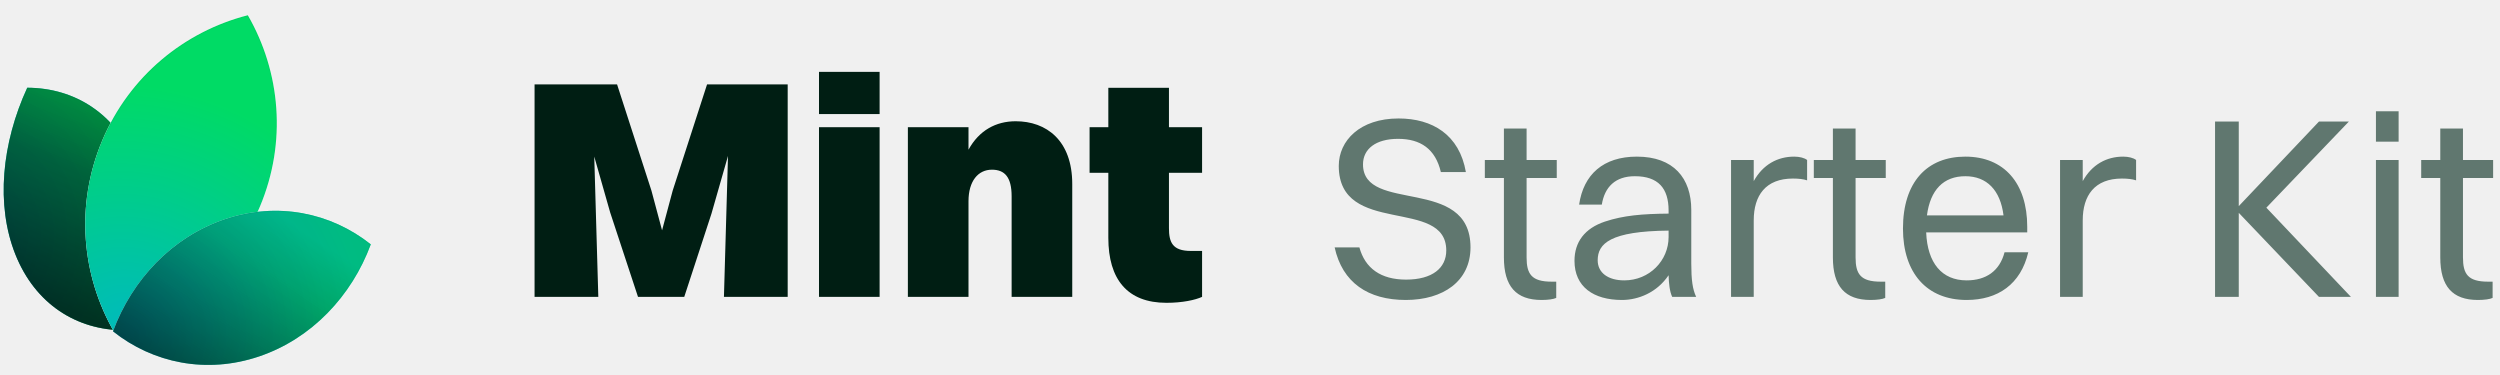
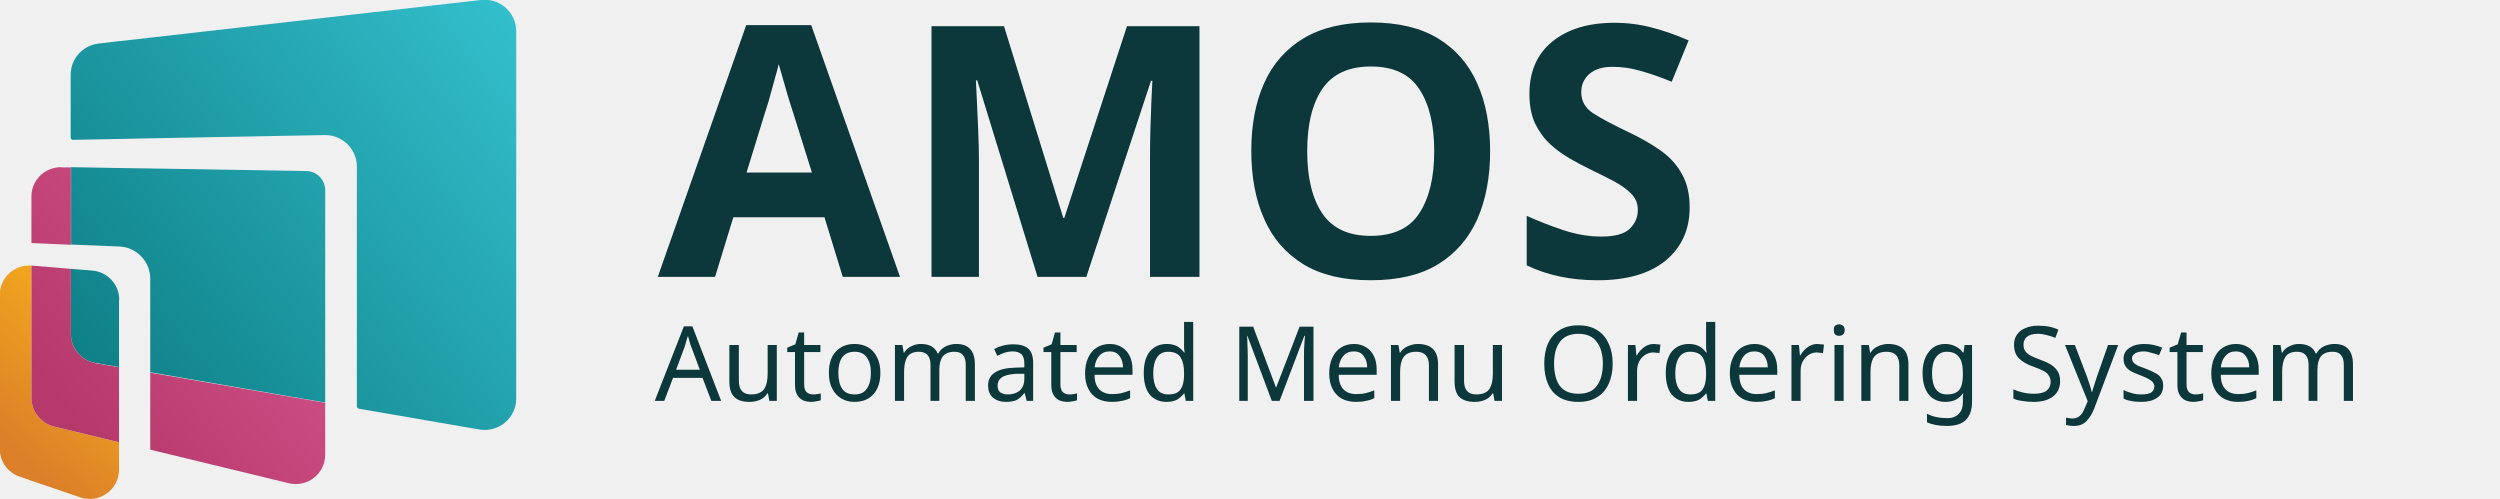
- <svg xmlns="http://www.w3.org/2000/svg" width="160" height="24" viewBox="0 0 160 24" fill="none">
-   <path d="M7.953 21.139C4.896 21.13 2.255 19.458 0.987 16.29C-0.28 13.121 0.109 9.163 1.744 5.615C4.801 5.624 7.442 7.296 8.71 10.465C9.977 13.633 9.588 17.591 7.953 21.139Z" fill="white" />
-   <path d="M7.953 21.139C4.896 21.13 2.255 19.458 0.987 16.29C-0.28 13.121 0.109 9.163 1.744 5.615C4.801 5.624 7.442 7.296 8.71 10.465C9.977 13.633 9.588 17.591 7.953 21.139Z" fill="url(#paint0_radial_115_86)" />
-   <path d="M7.953 21.139C4.896 21.13 2.255 19.458 0.987 16.29C-0.28 13.121 0.109 9.163 1.744 5.615C4.801 5.624 7.442 7.296 8.71 10.465C9.977 13.633 9.588 17.591 7.953 21.139Z" fill="black" fill-opacity="0.5" style="mix-blend-mode:hard-light" />
-   <path d="M7.953 21.139C4.896 21.13 2.255 19.458 0.987 16.29C-0.28 13.121 0.109 9.163 1.744 5.615C4.801 5.624 7.442 7.296 8.71 10.465C9.977 13.633 9.588 17.591 7.953 21.139Z" fill="url(#paint1_linear_115_86)" fill-opacity="0.5" style="mix-blend-mode:hard-light" />
-   <path d="M7.935 21.111C4.897 21.096 2.274 19.431 1.013 16.279C-0.248 13.124 0.136 9.182 1.762 5.643C4.8 5.659 7.423 7.324 8.684 10.476C9.945 13.63 9.561 17.572 7.935 21.111Z" stroke="url(#paint2_linear_115_86)" stroke-opacity="0.05" stroke-width="0.056" />
-   <path d="M7.31 21.257C11.354 20.221 14.884 17.375 16.628 13.236C18.373 9.097 17.945 4.587 15.86 0.976C11.816 2.012 8.287 4.858 6.542 8.998C4.797 13.137 5.225 17.646 7.31 21.257Z" fill="white" />
-   <path d="M7.31 21.257C11.354 20.221 14.884 17.375 16.628 13.236C18.373 9.097 17.945 4.587 15.86 0.976C11.816 2.012 8.287 4.858 6.542 8.998C4.797 13.137 5.225 17.646 7.31 21.257Z" fill="url(#paint3_radial_115_86)" />
-   <path d="M16.602 13.225C14.864 17.349 11.351 20.187 7.324 21.225C5.253 17.624 4.829 13.132 6.568 9.009C8.306 4.885 11.819 2.047 15.846 1.009C17.918 4.61 18.341 9.101 16.602 13.225Z" stroke="url(#paint4_linear_115_86)" stroke-opacity="0.05" stroke-width="0.056" />
-   <path d="M7.234 21.207C9.789 23.237 13.21 23.951 16.577 22.814C19.944 21.677 22.506 18.945 23.73 15.638C21.175 13.608 17.754 12.894 14.387 14.031C11.02 15.168 8.458 17.901 7.234 21.207Z" fill="white" />
-   <path d="M7.234 21.207C9.789 23.237 13.21 23.951 16.577 22.814C19.944 21.677 22.506 18.945 23.73 15.638C21.175 13.608 17.754 12.894 14.387 14.031C11.02 15.168 8.458 17.901 7.234 21.207Z" fill="url(#paint5_radial_115_86)" />
-   <path d="M7.234 21.207C9.789 23.237 13.21 23.951 16.577 22.814C19.944 21.677 22.506 18.945 23.73 15.638C21.175 13.608 17.754 12.894 14.387 14.031C11.02 15.168 8.458 17.901 7.234 21.207Z" fill="black" fill-opacity="0.2" style="mix-blend-mode:hard-light" />
-   <path d="M7.234 21.207C9.789 23.237 13.21 23.951 16.577 22.814C19.944 21.677 22.506 18.945 23.73 15.638C21.175 13.608 17.754 12.894 14.387 14.031C11.02 15.168 8.458 17.901 7.234 21.207Z" fill="url(#paint6_linear_115_86)" fill-opacity="0.5" style="mix-blend-mode:hard-light" />
-   <path d="M16.568 22.787C13.218 23.918 9.814 23.212 7.267 21.198C8.492 17.907 11.044 15.189 14.396 14.058C17.747 12.927 21.15 13.633 23.697 15.648C22.472 18.938 19.92 21.656 16.568 22.787Z" stroke="url(#paint7_linear_115_86)" stroke-opacity="0.05" stroke-width="0.056" />
-   <path d="M34.212 19V5.4H39.492L41.692 12.2L42.372 14.74L43.052 12.2L45.252 5.4H50.412V19H46.332L46.592 9.98L45.532 13.68L43.792 19H40.832L39.052 13.6L38.032 10.02L38.292 19H34.212ZM52.416 7.3V4.6H56.295V7.3H52.416ZM52.416 19V8.14H56.295V19H52.416ZM58.104 19V8.14H61.984V9.58C62.664 8.34 63.744 7.76 65.004 7.76C66.964 7.76 68.624 8.98 68.624 11.78V19H64.744V12.56C64.744 11.34 64.304 10.86 63.484 10.86C62.604 10.86 61.984 11.58 61.984 12.88V19H58.104ZM70.933 15.22V11.06H69.733V8.14H70.933V5.62H74.813V8.14H76.933V11.06H74.813V14.6C74.813 15.5 75.033 16.06 76.213 16.06H76.933V19C76.493 19.2 75.673 19.38 74.653 19.38C72.153 19.38 70.933 17.88 70.933 15.22Z" fill="#001E13" />
-   <path d="M87.232 10.519C87.232 13.687 94.112 11.229 94.112 15.832C94.112 17.994 92.364 19.198 89.971 19.198C87.562 19.198 85.912 18.093 85.417 15.832H87.001C87.364 17.169 88.371 17.895 89.987 17.895C91.671 17.895 92.561 17.152 92.561 16.03C92.561 12.598 85.681 15.155 85.681 10.618C85.681 9.001 87.034 7.582 89.509 7.582C91.671 7.582 93.403 8.621 93.816 11.014H92.215C91.868 9.529 90.912 8.886 89.476 8.886C88.057 8.886 87.232 9.529 87.232 10.519ZM96.25 16.476V11.393H95.029V10.239H96.25V8.226H97.702V10.239H99.632V11.393H97.702V16.476C97.702 17.532 98.015 18.026 99.302 18.026H99.599V19.066C99.434 19.148 99.071 19.198 98.659 19.198C97.025 19.198 96.25 18.323 96.25 16.476ZM102.516 13.093H101.064C101.345 11.162 102.615 10.024 104.76 10.024C107.103 10.024 108.242 11.393 108.242 13.44V16.888C108.242 17.895 108.324 18.521 108.555 19H107.021C106.856 18.654 106.806 18.142 106.79 17.614C106.047 18.72 104.859 19.198 103.803 19.198C101.988 19.198 100.767 18.357 100.767 16.69C100.767 15.486 101.427 14.611 102.714 14.182C103.902 13.786 105.107 13.687 106.79 13.671V13.473C106.79 12.053 106.13 11.278 104.628 11.278C103.374 11.278 102.698 11.971 102.516 13.093ZM102.252 16.657C102.252 17.465 102.929 17.944 103.952 17.944C105.569 17.944 106.79 16.674 106.79 15.172V14.759C103.061 14.793 102.252 15.585 102.252 16.657ZM110.787 19V10.239H112.239V11.591C112.833 10.519 113.774 10.024 114.83 10.024C115.176 10.024 115.49 10.107 115.655 10.239V11.542C115.407 11.46 115.094 11.427 114.747 11.427C112.998 11.427 112.239 12.515 112.239 14.1V19H110.787ZM117.305 16.476V11.393H116.084V10.239H117.305V8.226H118.757V10.239H120.688V11.393H118.757V16.476C118.757 17.532 119.071 18.026 120.358 18.026H120.655V19.066C120.49 19.148 120.127 19.198 119.714 19.198C118.081 19.198 117.305 18.323 117.305 16.476ZM129.809 16.145C129.33 18.192 127.862 19.198 125.865 19.198C123.324 19.198 121.79 17.482 121.79 14.627C121.79 11.658 123.324 10.024 125.783 10.024C128.258 10.024 129.743 11.723 129.743 14.512V14.875H123.275C123.357 16.838 124.281 17.944 125.865 17.944C127.103 17.944 127.977 17.35 128.291 16.145H129.809ZM125.783 11.278C124.38 11.278 123.539 12.152 123.324 13.786H128.225C128.027 12.169 127.152 11.278 125.783 11.278ZM131.843 19V10.239H133.295V11.591C133.889 10.519 134.829 10.024 135.885 10.024C136.232 10.024 136.545 10.107 136.71 10.239V11.542C136.463 11.46 136.149 11.427 135.803 11.427C134.054 11.427 133.295 12.515 133.295 14.1V19H131.843ZM141.763 19V7.78H143.281V13.192L148.413 7.78H150.327L145.047 13.291L150.459 19H148.413L143.281 13.621V19H141.763ZM152.06 9.067V7.12H153.512V9.067H152.06ZM152.06 19V10.239H153.512V19H152.06ZM156.178 16.476V11.393H154.957V10.239H156.178V8.226H157.63V10.239H159.56V11.393H157.63V16.476C157.63 17.532 157.943 18.026 159.23 18.026H159.527V19.066C159.362 19.148 158.999 19.198 158.587 19.198C156.953 19.198 156.178 18.323 156.178 16.476Z" fill="#002719" fill-opacity="0.6" />
+ <svg xmlns="http://www.w3.org/2000/svg" id="Layer_1" data-name="Layer 1" viewBox="0 0 115.31 23.01">
  <defs>
-     <radialGradient id="paint0_radial_115_86" cx="0" cy="0" r="1" gradientUnits="userSpaceOnUse" gradientTransform="translate(-3.00503 15.023) rotate(-10.029) scale(17.9572 17.784)">
-       <stop stop-color="#00B0BB" />
-       <stop offset="1" stop-color="#00DB65" />
-     </radialGradient>
-     <linearGradient id="paint1_linear_115_86" x1="7.39" y1="4.813" x2="1.63" y2="18.689" gradientUnits="userSpaceOnUse">
-       <stop stop-color="#18E299" />
-       <stop offset="1" />
+     <style>
+       .cls-1 {
+         fill: url(#linear-gradient);
+       }
+ 
+       .cls-1, .cls-2, .cls-3 {
+         stroke-width: 0px;
+       }
+ 
+       .cls-4 {
+         font-family: MontserratRoman-Medium, Montserrat;
+         font-size: 4.8px;
+         font-variation-settings: 'wght' 500;
+         font-weight: 500;
+       }
+ 
+       .cls-4, .cls-5 {
+         fill: #0c373b;
+       }
+ 
+       .cls-2 {
+         fill: url(#linear-gradient-2);
+       }
+ 
+       .cls-3 {
+         fill: url(#linear-gradient-3);
+       }
+ 
+       .cls-5 {
+         font-family: MontserratRoman-ExtraBold, Montserrat;
+         font-size: 16.19px;
+         font-variation-settings: 'wght' 800;
+         font-weight: 700;
+       }
+     </style>
+     <linearGradient id="linear-gradient" x1="4.39" y1="198.07" x2="25.35" y2="181.96" gradientTransform="translate(0 -180.13)" gradientUnits="userSpaceOnUse">
+       <stop offset="0" stop-color="#0e7f86" />
+       <stop offset="1" stop-color="#34c0ce" />
    </linearGradient>
-     <linearGradient id="paint2_linear_115_86" x1="7.948" y1="8.016" x2="1.761" y2="18.746" gradientUnits="userSpaceOnUse">
-       <stop />
-       <stop offset="1" stop-opacity="0" />
+     <linearGradient id="linear-gradient-2" x1=".17" y1="200.59" x2="6.54" y2="193.58" gradientTransform="translate(0 -180.13)" gradientUnits="userSpaceOnUse">
+       <stop offset="0" stop-color="#db7f29" />
+       <stop offset="1" stop-color="#f9b41a" />
    </linearGradient>
-     <radialGradient id="paint3_radial_115_86" cx="0" cy="0" r="1" gradientUnits="userSpaceOnUse" gradientTransform="translate(8.11404 20.8822) rotate(-75.7542) scale(21.6246 23.7772)">
-       <stop stop-color="#00BBBB" />
-       <stop offset="0.713" stop-color="#00DB65" />
-     </radialGradient>
-     <linearGradient id="paint4_linear_115_86" x1="7.602" y1="5.871" x2="15.556" y2="16.372" gradientUnits="userSpaceOnUse">
-       <stop />
-       <stop offset="1" stop-opacity="0" />
-     </linearGradient>
-     <radialGradient id="paint5_radial_115_86" cx="0" cy="0" r="1" gradientUnits="userSpaceOnUse" gradientTransform="translate(7.84537 21.5181) rotate(-20.3525) scale(18.5603 17.32)">
-       <stop stop-color="#00B0BB" />
-       <stop offset="1" stop-color="#00DB65" />
-     </radialGradient>
-     <linearGradient id="paint6_linear_115_86" x1="16.808" y1="13.007" x2="10.041" y2="22.994" gradientUnits="userSpaceOnUse">
-       <stop stop-color="#00B1BC" />
-       <stop offset="1" />
-     </linearGradient>
-     <linearGradient id="paint7_linear_115_86" x1="16.808" y1="13.007" x2="14.169" y2="23.841" gradientUnits="userSpaceOnUse">
-       <stop />
-       <stop offset="1" stop-opacity="0" />
+     <linearGradient id="linear-gradient-3" x1="3.16" y1="199.22" x2="16.05" y2="188.84" gradientTransform="translate(0 -180.13)" gradientUnits="userSpaceOnUse">
+       <stop offset="0" stop-color="#b5396b" />
+       <stop offset="1" stop-color="#db5993" />
    </linearGradient>
  </defs>
+   <g>
+     <path class="cls-1" d="M23.81,1.44v16.94c0,.9-.81,1.58-1.7,1.43l-5.57-.96s-.08-.05-.08-.1V7.68c0-.81-.67-1.46-1.48-1.45h0l-8.07.15-1.43.03-2.12.04c-.05,0-.1-.04-.1-.1v-2.9c0-.74.55-1.35,1.28-1.44l.94-.11,1.43-.16,8.07-.92,1.48-.17,5.73-.65c.86-.1,1.62.57,1.62,1.44ZM14.12,7.89l-7.19-.12-1.43-.02-2.22-.04v3.57l2.22.09h0c.8.03,1.43.69,1.43,1.49v4.31l8.07,1.4v-9.79c0-.49-.39-.89-.88-.89ZM5.49,13.82v3.11l-1.1-.19c-.65-.11-1.12-.68-1.12-1.33v-3.01l.98.08c.7.05,1.25.64,1.25,1.34Z" />
+     <path class="cls-2" d="M5.49,20.39v1.27c0,.93-.91,1.58-1.79,1.28l-.44-.15-1.82-.62-.54-.19c-.55-.19-.91-.7-.91-1.28v-7.1c0-.79.67-1.41,1.46-1.35v6.1c0,.62.43,1.17,1.03,1.32l.79.19,2.21.54Z" />
+     <path class="cls-3" d="M15,18.57v2.4c0,.88-.82,1.52-1.67,1.32l-6.4-1.55v-3.55l8.07,1.39ZM2.83,7.71c-.76,0-1.38.59-1.38,1.35v2.15l1.82.08v-3.57h-.44ZM4.39,16.74c-.65-.11-1.12-.68-1.12-1.33v-3.01l-1.82-.15v6.1c0,.62.43,1.17,1.03,1.32l.79.19,2.22.54v-3.46l-1.1-.19Z" />
+   </g>
+   <g>
+     <text class="cls-4" transform="translate(30.2 18.49)">
+       <tspan x="0" y="0">Automated Menu Ordering System</tspan>
+     </text>
+     <text class="cls-5" transform="translate(30.34 12.77)">
+       <tspan x="0" y="0">AMOS</tspan>
+     </text>
+   </g>
</svg>
